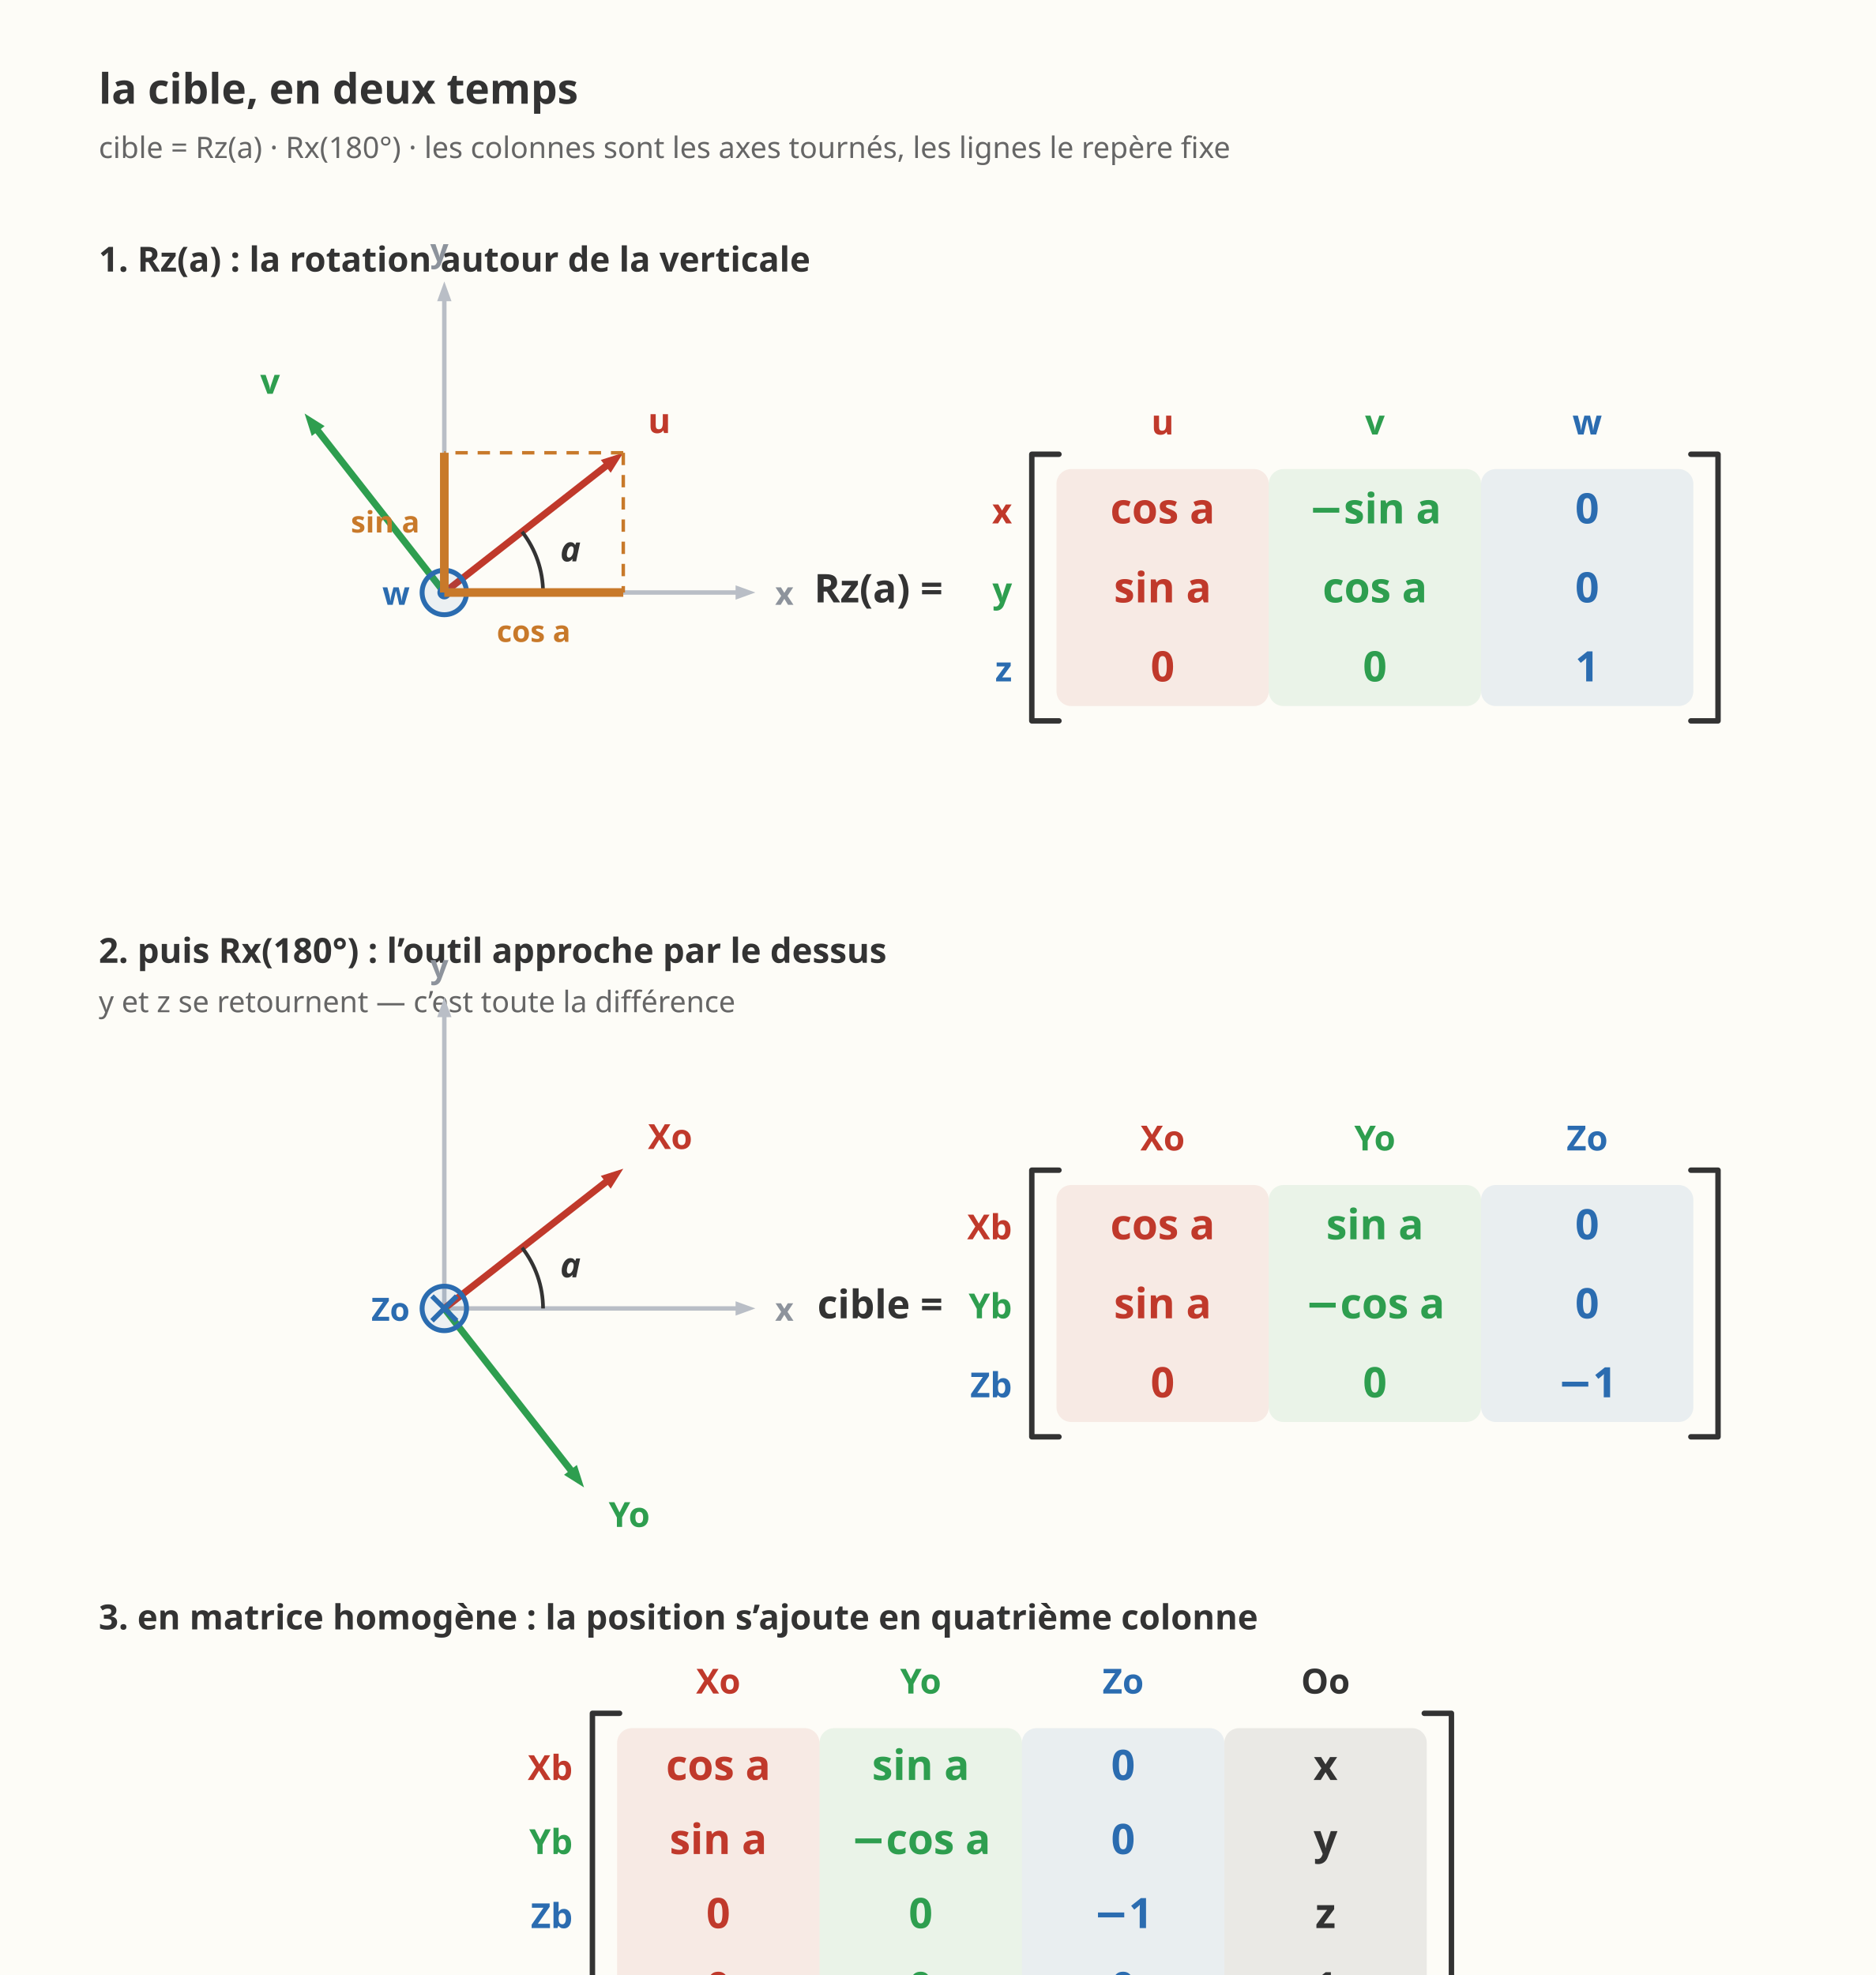
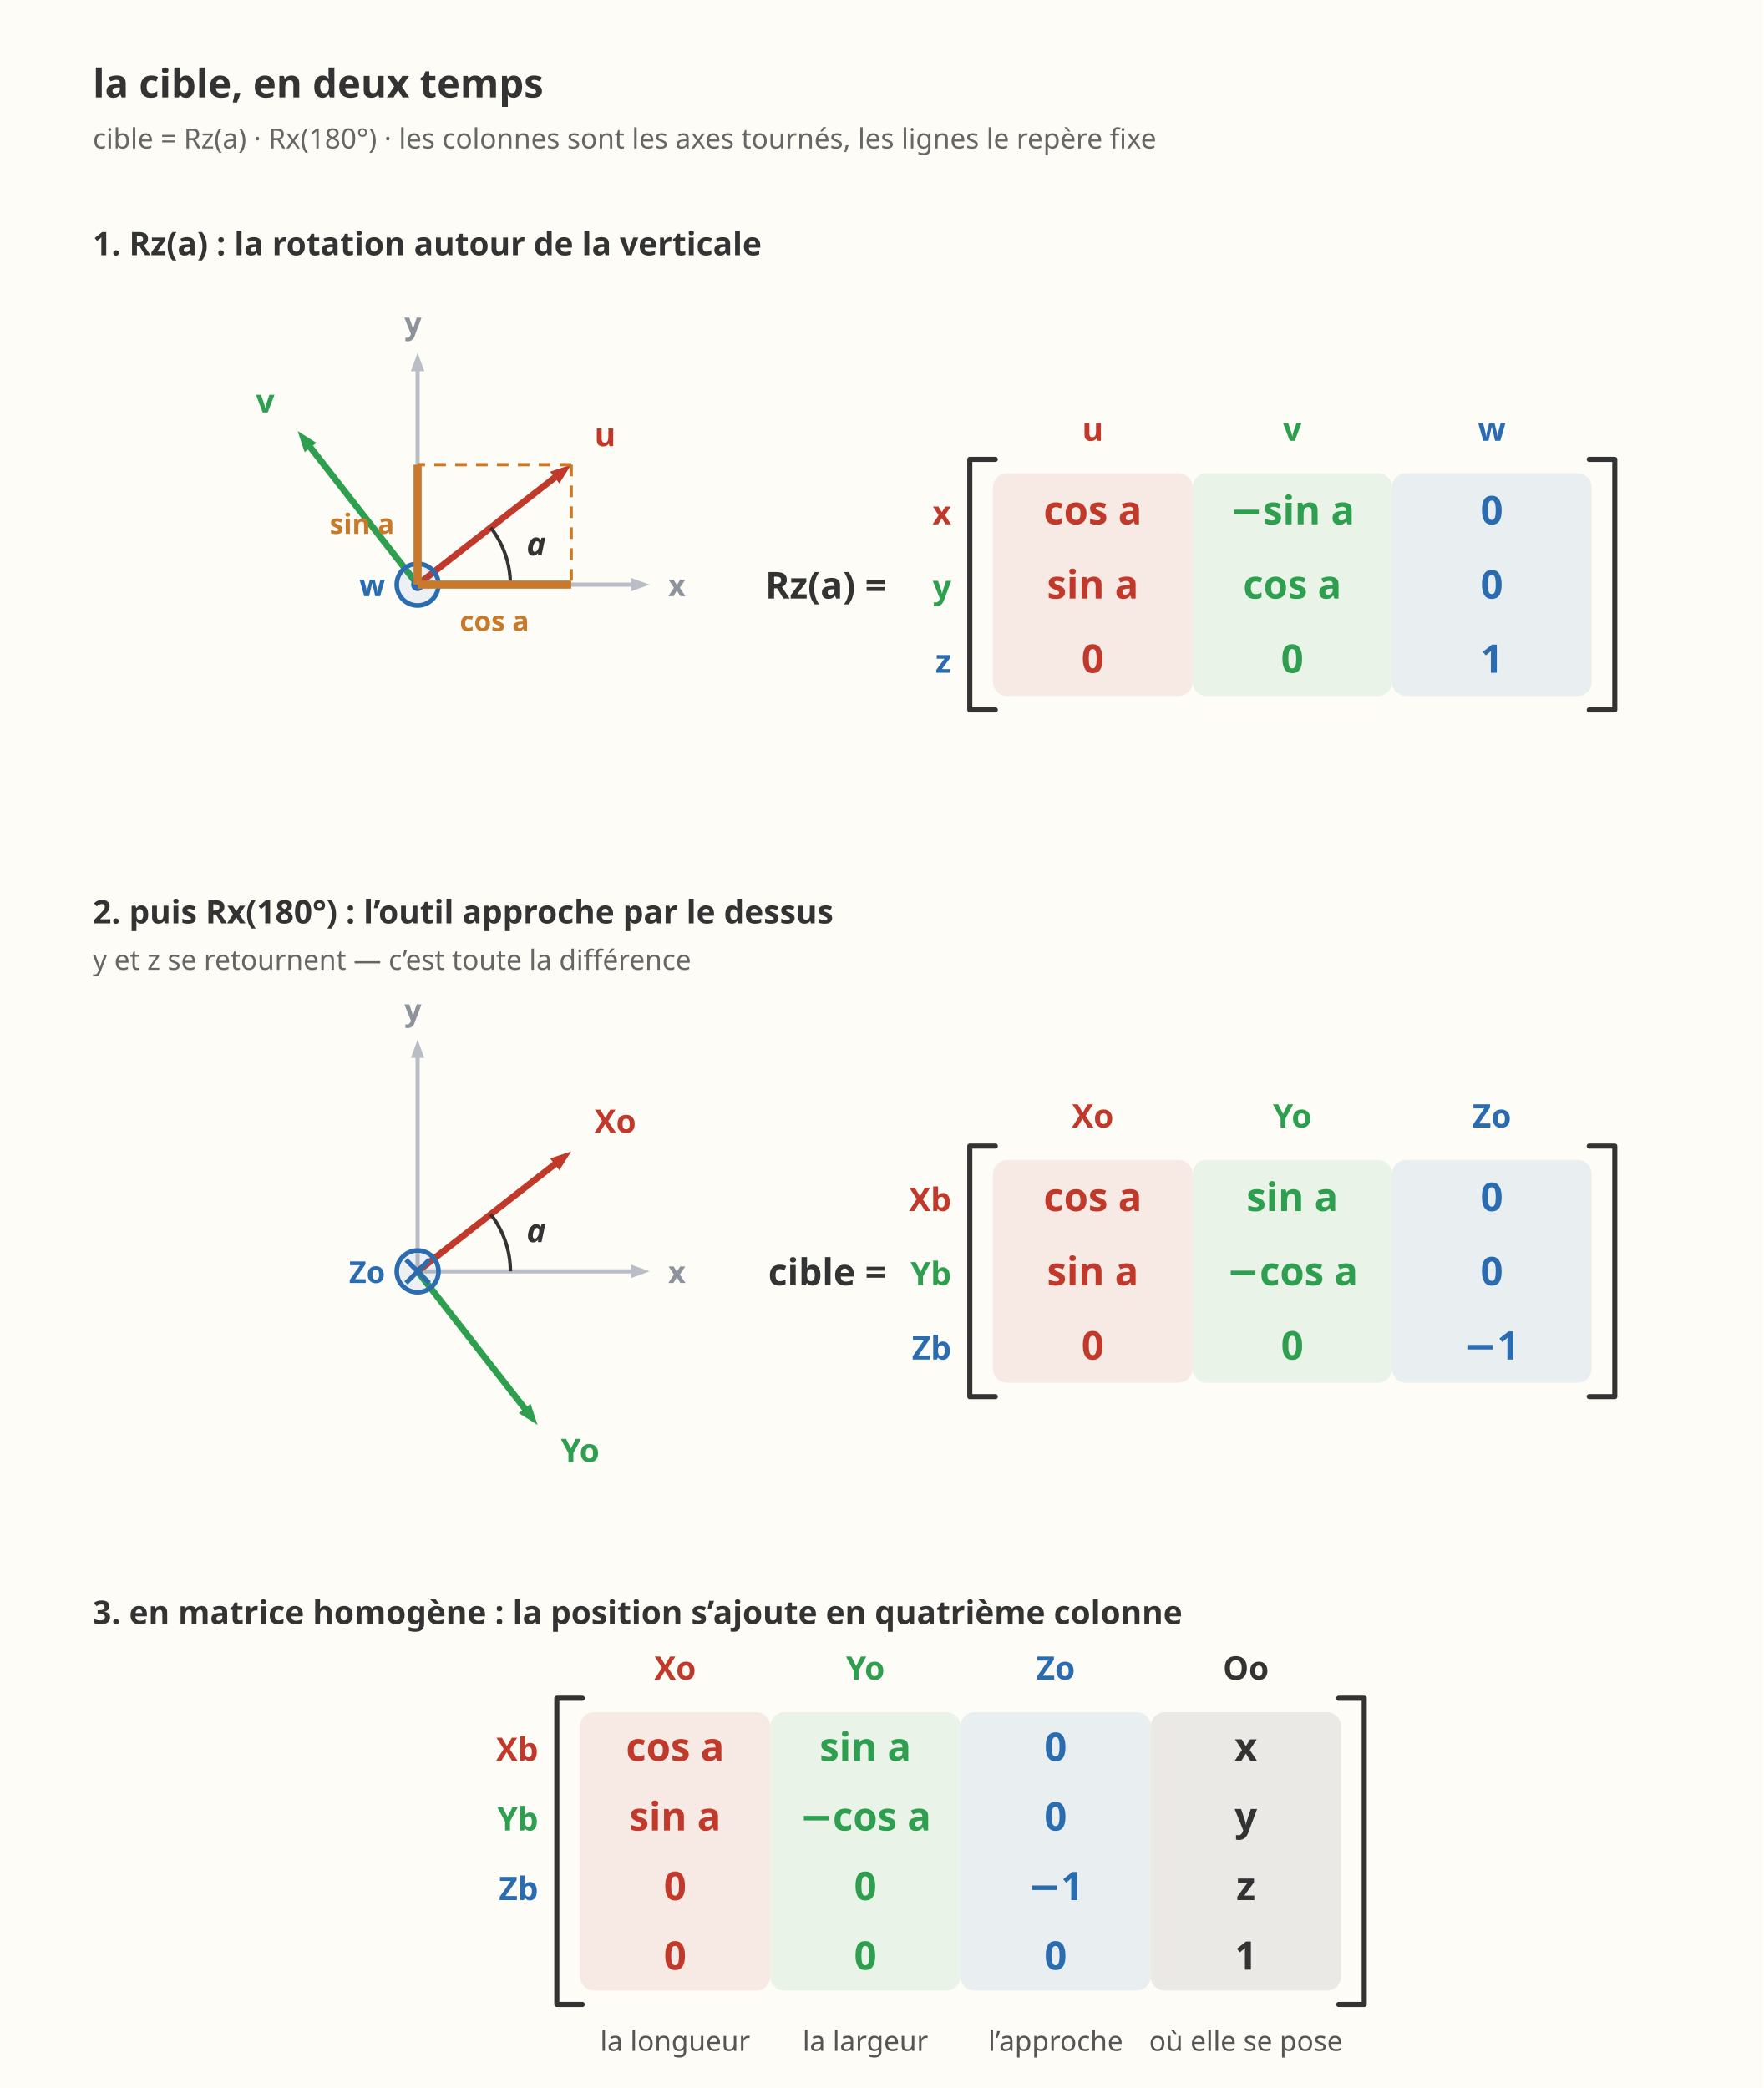
- <svg xmlns="http://www.w3.org/2000/svg" viewBox="0 0 760 800" width="760" height="800" role="img" aria-label="La matrice d une cible orientee, en deux temps">
-   <rect width="760" height="800" fill="#fdfcf7" />
+ <svg xmlns="http://www.w3.org/2000/svg" viewBox="0 0 760 900" width="760" height="900" role="img" aria-label="La matrice d une cible orientee, en deux temps">
+   <rect width="760" height="900" fill="#fdfcf7" />
  <text x="40.0" y="42.0" font-family="IBM Plex Sans, Segoe UI, sans-serif" font-size="17" font-weight="600" fill="#333" text-anchor="start">la cible, en deux temps</text>
  <text x="40.0" y="64.0" font-family="IBM Plex Sans, Segoe UI, sans-serif" font-size="12" font-weight="400" fill="#666" text-anchor="start">cible = Rz(a) · Rx(180°) · les colonnes sont les axes tournés, les lignes le repère fixe</text>
  <text x="40.0" y="110.0" font-family="IBM Plex Sans, Segoe UI, sans-serif" font-size="14" font-weight="700" fill="#333" text-anchor="start">1. Rz(a) : la rotation autour de la verticale</text>
-   <line x1="180.0" y1="240.0" x2="300.4" y2="240.0" stroke="#b9bec6" stroke-width="1.8" stroke-linecap="round" />
-   <polygon points="306.0,240.0 298.0,242.9 298.0,237.1" fill="#b9bec6" />
-   <line x1="180.0" y1="240.0" x2="180.0" y2="119.6" stroke="#b9bec6" stroke-width="1.8" stroke-linecap="round" />
-   <polygon points="180.0,114.0 182.9,122.0 177.1,122.0" fill="#b9bec6" />
-   <text x="314.0" y="245.0" font-family="IBM Plex Sans, Segoe UI, sans-serif" font-size="13" font-weight="700" fill="#8d939c" text-anchor="start">x</text>
-   <text x="178.0" y="106.0" font-family="IBM Plex Sans, Segoe UI, sans-serif" font-size="13" font-weight="700" fill="#8d939c" text-anchor="middle">y</text>
-   <line x1="180.0" y1="240.0" x2="247.5" y2="187.2" stroke="#c0392b" stroke-width="2.8" stroke-linecap="round" />
-   <polygon points="252.5,183.4 247.4,191.5 243.4,186.3" fill="#c0392b" />
-   <text x="262.5" y="175.4" font-family="IBM Plex Sans, Segoe UI, sans-serif" font-size="14" font-weight="700" fill="#c0392b" text-anchor="start">u</text>
-   <line x1="180.0" y1="240.0" x2="127.2" y2="172.5" stroke="#2e9e4f" stroke-width="2.8" stroke-linecap="round" />
-   <polygon points="123.4,167.5 131.5,172.6 126.3,176.6" fill="#2e9e4f" />
-   <text x="113.4" y="159.5" font-family="IBM Plex Sans, Segoe UI, sans-serif" font-size="14" font-weight="700" fill="#2e9e4f" text-anchor="end">v</text>
-   <circle cx="180.0" cy="240.0" r="9" fill="#2b6cb0" fill-opacity="0.08" stroke="#2b6cb0" stroke-width="2" />
-   <circle cx="180.0" cy="240.0" r="2.8" fill="#2b6cb0" />
-   <text x="166.0" y="245.0" font-family="IBM Plex Sans, Segoe UI, sans-serif" font-size="13" font-weight="700" fill="#2b6cb0" text-anchor="end">w</text>
-   <path d="M 220.0 240.0 A 40.0 40.0 0 0 0 211.5 215.4" fill="none" stroke="#333" stroke-width="1.5" />
-   <text x="231.1" y="227.4" font-family="IBM Plex Sans, Segoe UI, sans-serif" font-size="14" font-weight="700" fill="#333" text-anchor="middle" font-style="italic">a</text>
-   <line x1="252.5" y1="183.4" x2="252.5" y2="240.0" stroke="#c8792a" stroke-width="1.4" stroke-dasharray="5 4" />
-   <line x1="252.5" y1="183.4" x2="180.0" y2="183.4" stroke="#c8792a" stroke-width="1.4" stroke-dasharray="5 4" />
-   <line x1="180.0" y1="240.0" x2="252.5" y2="240.0" stroke="#c8792a" stroke-width="3.5" />
-   <line x1="180.0" y1="240.0" x2="180.0" y2="183.4" stroke="#c8792a" stroke-width="3.5" />
-   <text x="216.2" y="260.0" font-family="IBM Plex Sans, Segoe UI, sans-serif" font-size="12" font-weight="700" fill="#c8792a" text-anchor="middle">cos a</text>
-   <text x="170.0" y="215.7" font-family="IBM Plex Sans, Segoe UI, sans-serif" font-size="12" font-weight="700" fill="#c8792a" text-anchor="end">sin a</text>
-   <text x="471.0" y="176.0" font-family="IBM Plex Sans, Segoe UI, sans-serif" font-size="14" font-weight="700" fill="#c0392b" text-anchor="middle">u</text>
-   <text x="557.0" y="176.0" font-family="IBM Plex Sans, Segoe UI, sans-serif" font-size="14" font-weight="700" fill="#2e9e4f" text-anchor="middle">v</text>
-   <text x="643.0" y="176.0" font-family="IBM Plex Sans, Segoe UI, sans-serif" font-size="14" font-weight="700" fill="#2b6cb0" text-anchor="middle">w</text>
-   <text x="410.0" y="212.0" font-family="IBM Plex Sans, Segoe UI, sans-serif" font-size="14" font-weight="700" fill="#c0392b" text-anchor="end">x</text>
-   <text x="410.0" y="244.0" font-family="IBM Plex Sans, Segoe UI, sans-serif" font-size="14" font-weight="700" fill="#2e9e4f" text-anchor="end">y</text>
-   <text x="410.0" y="276.0" font-family="IBM Plex Sans, Segoe UI, sans-serif" font-size="14" font-weight="700" fill="#2b6cb0" text-anchor="end">z</text>
-   <rect x="428.0" y="190.0" width="86.0" height="96.0" rx="6" fill="#c0392b" fill-opacity="0.09" />
-   <rect x="514.0" y="190.0" width="86.0" height="96.0" rx="6" fill="#2e9e4f" fill-opacity="0.09" />
-   <rect x="600.0" y="190.0" width="86.0" height="96.0" rx="6" fill="#2b6cb0" fill-opacity="0.09" />
-   <path d="M 429.0 184.0 h -11.0 v 108.0 h 11.0" fill="none" stroke="#333" stroke-width="2.2" stroke-linecap="round" stroke-linejoin="round" />
-   <path d="M 685.0 184.0 h 11.0 v 108.0 h -11.0" fill="none" stroke="#333" stroke-width="2.2" stroke-linecap="round" stroke-linejoin="round" />
-   <text x="471.0" y="212.0" font-family="IBM Plex Sans, Segoe UI, sans-serif" font-size="17" font-weight="700" fill="#c0392b" text-anchor="middle">cos a</text>
-   <text x="557.0" y="212.0" font-family="IBM Plex Sans, Segoe UI, sans-serif" font-size="17" font-weight="700" fill="#2e9e4f" text-anchor="middle">−sin a</text>
-   <text x="643.0" y="212.0" font-family="IBM Plex Sans, Segoe UI, sans-serif" font-size="17" font-weight="700" fill="#2b6cb0" text-anchor="middle">0</text>
-   <text x="471.0" y="244.0" font-family="IBM Plex Sans, Segoe UI, sans-serif" font-size="17" font-weight="700" fill="#c0392b" text-anchor="middle">sin a</text>
-   <text x="557.0" y="244.0" font-family="IBM Plex Sans, Segoe UI, sans-serif" font-size="17" font-weight="700" fill="#2e9e4f" text-anchor="middle">cos a</text>
-   <text x="643.0" y="244.0" font-family="IBM Plex Sans, Segoe UI, sans-serif" font-size="17" font-weight="700" fill="#2b6cb0" text-anchor="middle">0</text>
-   <text x="471.0" y="276.0" font-family="IBM Plex Sans, Segoe UI, sans-serif" font-size="17" font-weight="700" fill="#c0392b" text-anchor="middle">0</text>
-   <text x="557.0" y="276.0" font-family="IBM Plex Sans, Segoe UI, sans-serif" font-size="17" font-weight="700" fill="#2e9e4f" text-anchor="middle">0</text>
-   <text x="643.0" y="276.0" font-family="IBM Plex Sans, Segoe UI, sans-serif" font-size="17" font-weight="700" fill="#2b6cb0" text-anchor="middle">1</text>
-   <text x="382.0" y="244.0" font-family="IBM Plex Sans, Segoe UI, sans-serif" font-size="16" font-weight="700" fill="#333" text-anchor="end">Rz(a) =</text>
-   <text x="40.0" y="390.0" font-family="IBM Plex Sans, Segoe UI, sans-serif" font-size="14" font-weight="700" fill="#333" text-anchor="start">2. puis Rx(180°) : l’outil approche par le dessus</text>
-   <text x="40.0" y="410.0" font-family="IBM Plex Sans, Segoe UI, sans-serif" font-size="12" font-weight="400" fill="#666" text-anchor="start">y et z se retournent — c’est toute la différence</text>
-   <line x1="180.0" y1="530.0" x2="300.4" y2="530.0" stroke="#b9bec6" stroke-width="1.8" stroke-linecap="round" />
-   <polygon points="306.0,530.0 298.0,532.9 298.0,527.1" fill="#b9bec6" />
-   <line x1="180.0" y1="530.0" x2="180.0" y2="409.6" stroke="#b9bec6" stroke-width="1.8" stroke-linecap="round" />
-   <polygon points="180.0,404.0 182.9,412.0 177.1,412.0" fill="#b9bec6" />
-   <text x="314.0" y="535.0" font-family="IBM Plex Sans, Segoe UI, sans-serif" font-size="13" font-weight="700" fill="#8d939c" text-anchor="start">x</text>
-   <text x="178.0" y="396.0" font-family="IBM Plex Sans, Segoe UI, sans-serif" font-size="13" font-weight="700" fill="#8d939c" text-anchor="middle">y</text>
-   <line x1="180.0" y1="530.0" x2="247.5" y2="477.2" stroke="#c0392b" stroke-width="2.8" stroke-linecap="round" />
-   <polygon points="252.5,473.4 247.4,481.5 243.4,476.3" fill="#c0392b" />
-   <text x="262.5" y="465.4" font-family="IBM Plex Sans, Segoe UI, sans-serif" font-size="14" font-weight="700" fill="#c0392b" text-anchor="start">Xo</text>
-   <line x1="180.0" y1="530.0" x2="232.8" y2="597.5" stroke="#2e9e4f" stroke-width="2.8" stroke-linecap="round" />
-   <polygon points="236.6,602.5 228.5,597.4 233.7,593.4" fill="#2e9e4f" />
-   <text x="246.6" y="618.5" font-family="IBM Plex Sans, Segoe UI, sans-serif" font-size="14" font-weight="700" fill="#2e9e4f" text-anchor="start">Yo</text>
-   <circle cx="180.0" cy="530.0" r="9" fill="#2b6cb0" fill-opacity="0.08" stroke="#2b6cb0" stroke-width="2" />
-   <line x1="175.0" y1="525.0" x2="185.0" y2="535.0" stroke="#2b6cb0" stroke-width="2" />
-   <line x1="175.0" y1="535.0" x2="185.0" y2="525.0" stroke="#2b6cb0" stroke-width="2" />
-   <text x="166.0" y="535.0" font-family="IBM Plex Sans, Segoe UI, sans-serif" font-size="13" font-weight="700" fill="#2b6cb0" text-anchor="end">Zo</text>
-   <path d="M 220.0 530.0 A 40.0 40.0 0 0 0 211.5 505.4" fill="none" stroke="#333" stroke-width="1.5" />
-   <text x="231.1" y="517.4" font-family="IBM Plex Sans, Segoe UI, sans-serif" font-size="14" font-weight="700" fill="#333" text-anchor="middle" font-style="italic">a</text>
-   <text x="471.0" y="466.0" font-family="IBM Plex Sans, Segoe UI, sans-serif" font-size="14" font-weight="700" fill="#c0392b" text-anchor="middle">Xo</text>
-   <text x="557.0" y="466.0" font-family="IBM Plex Sans, Segoe UI, sans-serif" font-size="14" font-weight="700" fill="#2e9e4f" text-anchor="middle">Yo</text>
-   <text x="643.0" y="466.0" font-family="IBM Plex Sans, Segoe UI, sans-serif" font-size="14" font-weight="700" fill="#2b6cb0" text-anchor="middle">Zo</text>
-   <text x="410.0" y="502.0" font-family="IBM Plex Sans, Segoe UI, sans-serif" font-size="14" font-weight="700" fill="#c0392b" text-anchor="end">Xb</text>
-   <text x="410.0" y="534.0" font-family="IBM Plex Sans, Segoe UI, sans-serif" font-size="14" font-weight="700" fill="#2e9e4f" text-anchor="end">Yb</text>
-   <text x="410.0" y="566.0" font-family="IBM Plex Sans, Segoe UI, sans-serif" font-size="14" font-weight="700" fill="#2b6cb0" text-anchor="end">Zb</text>
-   <rect x="428.0" y="480.0" width="86.0" height="96.0" rx="6" fill="#c0392b" fill-opacity="0.09" />
-   <rect x="514.0" y="480.0" width="86.0" height="96.0" rx="6" fill="#2e9e4f" fill-opacity="0.09" />
-   <rect x="600.0" y="480.0" width="86.0" height="96.0" rx="6" fill="#2b6cb0" fill-opacity="0.09" />
-   <path d="M 429.0 474.0 h -11.0 v 108.0 h 11.0" fill="none" stroke="#333" stroke-width="2.2" stroke-linecap="round" stroke-linejoin="round" />
-   <path d="M 685.0 474.0 h 11.0 v 108.0 h -11.0" fill="none" stroke="#333" stroke-width="2.2" stroke-linecap="round" stroke-linejoin="round" />
-   <text x="471.0" y="502.0" font-family="IBM Plex Sans, Segoe UI, sans-serif" font-size="17" font-weight="700" fill="#c0392b" text-anchor="middle">cos a</text>
-   <text x="557.0" y="502.0" font-family="IBM Plex Sans, Segoe UI, sans-serif" font-size="17" font-weight="700" fill="#2e9e4f" text-anchor="middle">sin a</text>
-   <text x="643.0" y="502.0" font-family="IBM Plex Sans, Segoe UI, sans-serif" font-size="17" font-weight="700" fill="#2b6cb0" text-anchor="middle">0</text>
-   <text x="471.0" y="534.0" font-family="IBM Plex Sans, Segoe UI, sans-serif" font-size="17" font-weight="700" fill="#c0392b" text-anchor="middle">sin a</text>
-   <text x="557.0" y="534.0" font-family="IBM Plex Sans, Segoe UI, sans-serif" font-size="17" font-weight="700" fill="#2e9e4f" text-anchor="middle">−cos a</text>
-   <text x="643.0" y="534.0" font-family="IBM Plex Sans, Segoe UI, sans-serif" font-size="17" font-weight="700" fill="#2b6cb0" text-anchor="middle">0</text>
-   <text x="471.0" y="566.0" font-family="IBM Plex Sans, Segoe UI, sans-serif" font-size="17" font-weight="700" fill="#c0392b" text-anchor="middle">0</text>
-   <text x="557.0" y="566.0" font-family="IBM Plex Sans, Segoe UI, sans-serif" font-size="17" font-weight="700" fill="#2e9e4f" text-anchor="middle">0</text>
-   <text x="643.0" y="566.0" font-family="IBM Plex Sans, Segoe UI, sans-serif" font-size="17" font-weight="700" fill="#2b6cb0" text-anchor="middle">−1</text>
-   <text x="382.0" y="534.0" font-family="IBM Plex Sans, Segoe UI, sans-serif" font-size="16" font-weight="700" fill="#333" text-anchor="end">cible =</text>
-   <text x="40.0" y="660.0" font-family="IBM Plex Sans, Segoe UI, sans-serif" font-size="14" font-weight="700" fill="#333" text-anchor="start">3. en matrice homogène : la position s’ajoute en quatrième colonne</text>
-   <text x="291.0" y="686.0" font-family="IBM Plex Sans, Segoe UI, sans-serif" font-size="14" font-weight="700" fill="#c0392b" text-anchor="middle">Xo</text>
-   <text x="373.0" y="686.0" font-family="IBM Plex Sans, Segoe UI, sans-serif" font-size="14" font-weight="700" fill="#2e9e4f" text-anchor="middle">Yo</text>
-   <text x="455.0" y="686.0" font-family="IBM Plex Sans, Segoe UI, sans-serif" font-size="14" font-weight="700" fill="#2b6cb0" text-anchor="middle">Zo</text>
-   <text x="537.0" y="686.0" font-family="IBM Plex Sans, Segoe UI, sans-serif" font-size="14" font-weight="700" fill="#333" text-anchor="middle">Oo</text>
-   <text x="232.0" y="721.0" font-family="IBM Plex Sans, Segoe UI, sans-serif" font-size="14" font-weight="700" fill="#c0392b" text-anchor="end">Xb</text>
-   <text x="232.0" y="751.0" font-family="IBM Plex Sans, Segoe UI, sans-serif" font-size="14" font-weight="700" fill="#2e9e4f" text-anchor="end">Yb</text>
-   <text x="232.0" y="781.0" font-family="IBM Plex Sans, Segoe UI, sans-serif" font-size="14" font-weight="700" fill="#2b6cb0" text-anchor="end">Zb</text>
-   <rect x="250.0" y="700.0" width="82.0" height="120.0" rx="6" fill="#c0392b" fill-opacity="0.09" />
-   <rect x="332.0" y="700.0" width="82.0" height="120.0" rx="6" fill="#2e9e4f" fill-opacity="0.09" />
-   <rect x="414.0" y="700.0" width="82.0" height="120.0" rx="6" fill="#2b6cb0" fill-opacity="0.09" />
-   <rect x="496.0" y="700.0" width="82.0" height="120.0" rx="6" fill="#333" fill-opacity="0.09" />
-   <path d="M 251.0 694.0 h -11.0 v 132.0 h 11.0" fill="none" stroke="#333" stroke-width="2.2" stroke-linecap="round" stroke-linejoin="round" />
-   <path d="M 577.0 694.0 h 11.0 v 132.0 h -11.0" fill="none" stroke="#333" stroke-width="2.2" stroke-linecap="round" stroke-linejoin="round" />
-   <text x="291.0" y="721.0" font-family="IBM Plex Sans, Segoe UI, sans-serif" font-size="17" font-weight="700" fill="#c0392b" text-anchor="middle">cos a</text>
-   <text x="373.0" y="721.0" font-family="IBM Plex Sans, Segoe UI, sans-serif" font-size="17" font-weight="700" fill="#2e9e4f" text-anchor="middle">sin a</text>
-   <text x="455.0" y="721.0" font-family="IBM Plex Sans, Segoe UI, sans-serif" font-size="17" font-weight="700" fill="#2b6cb0" text-anchor="middle">0</text>
-   <text x="537.0" y="721.0" font-family="IBM Plex Sans, Segoe UI, sans-serif" font-size="17" font-weight="700" fill="#333" text-anchor="middle">x</text>
-   <text x="291.0" y="751.0" font-family="IBM Plex Sans, Segoe UI, sans-serif" font-size="17" font-weight="700" fill="#c0392b" text-anchor="middle">sin a</text>
-   <text x="373.0" y="751.0" font-family="IBM Plex Sans, Segoe UI, sans-serif" font-size="17" font-weight="700" fill="#2e9e4f" text-anchor="middle">−cos a</text>
-   <text x="455.0" y="751.0" font-family="IBM Plex Sans, Segoe UI, sans-serif" font-size="17" font-weight="700" fill="#2b6cb0" text-anchor="middle">0</text>
-   <text x="537.0" y="751.0" font-family="IBM Plex Sans, Segoe UI, sans-serif" font-size="17" font-weight="700" fill="#333" text-anchor="middle">y</text>
-   <text x="291.0" y="781.0" font-family="IBM Plex Sans, Segoe UI, sans-serif" font-size="17" font-weight="700" fill="#c0392b" text-anchor="middle">0</text>
-   <text x="373.0" y="781.0" font-family="IBM Plex Sans, Segoe UI, sans-serif" font-size="17" font-weight="700" fill="#2e9e4f" text-anchor="middle">0</text>
-   <text x="455.0" y="781.0" font-family="IBM Plex Sans, Segoe UI, sans-serif" font-size="17" font-weight="700" fill="#2b6cb0" text-anchor="middle">−1</text>
-   <text x="537.0" y="781.0" font-family="IBM Plex Sans, Segoe UI, sans-serif" font-size="17" font-weight="700" fill="#333" text-anchor="middle">z</text>
-   <text x="291.0" y="811.0" font-family="IBM Plex Sans, Segoe UI, sans-serif" font-size="17" font-weight="700" fill="#c0392b" text-anchor="middle">0</text>
-   <text x="373.0" y="811.0" font-family="IBM Plex Sans, Segoe UI, sans-serif" font-size="17" font-weight="700" fill="#2e9e4f" text-anchor="middle">0</text>
-   <text x="455.0" y="811.0" font-family="IBM Plex Sans, Segoe UI, sans-serif" font-size="17" font-weight="700" fill="#2b6cb0" text-anchor="middle">0</text>
-   <text x="537.0" y="811.0" font-family="IBM Plex Sans, Segoe UI, sans-serif" font-size="17" font-weight="700" fill="#333" text-anchor="middle">1</text>
-   <text x="291.0" y="846.0" font-family="IBM Plex Sans, Segoe UI, sans-serif" font-size="12" font-weight="400" fill="#555" text-anchor="middle">la longueur</text>
-   <text x="373.0" y="846.0" font-family="IBM Plex Sans, Segoe UI, sans-serif" font-size="12" font-weight="400" fill="#555" text-anchor="middle">la largeur</text>
-   <text x="455.0" y="846.0" font-family="IBM Plex Sans, Segoe UI, sans-serif" font-size="12" font-weight="400" fill="#555" text-anchor="middle">l’approche</text>
-   <text x="537.0" y="846.0" font-family="IBM Plex Sans, Segoe UI, sans-serif" font-size="12" font-weight="400" fill="#555" text-anchor="middle">où elle se pose</text>
+   <line x1="180.0" y1="252.0" x2="274.4" y2="252.0" stroke="#b9bec6" stroke-width="1.8" stroke-linecap="round" />
+   <polygon points="280.0,252.0 272.0,254.9 272.0,249.1" fill="#b9bec6" />
+   <line x1="180.0" y1="252.0" x2="180.0" y2="157.6" stroke="#b9bec6" stroke-width="1.8" stroke-linecap="round" />
+   <polygon points="180.0,152.0 182.9,160.0 177.1,160.0" fill="#b9bec6" />
+   <text x="288.0" y="257.0" font-family="IBM Plex Sans, Segoe UI, sans-serif" font-size="13" font-weight="700" fill="#8d939c" text-anchor="start">x</text>
+   <text x="178.0" y="144.0" font-family="IBM Plex Sans, Segoe UI, sans-serif" font-size="13" font-weight="700" fill="#8d939c" text-anchor="middle">y</text>
+   <line x1="180.0" y1="252.0" x2="241.2" y2="204.2" stroke="#c0392b" stroke-width="2.8" stroke-linecap="round" />
+   <polygon points="246.2,200.3 241.1,208.4 237.1,203.3" fill="#c0392b" />
+   <text x="256.2" y="192.3" font-family="IBM Plex Sans, Segoe UI, sans-serif" font-size="14" font-weight="700" fill="#c0392b" text-anchor="start">u</text>
+   <line x1="180.0" y1="252.0" x2="132.2" y2="190.8" stroke="#2e9e4f" stroke-width="2.8" stroke-linecap="round" />
+   <polygon points="128.3,185.8 136.4,190.9 131.3,194.9" fill="#2e9e4f" />
+   <text x="118.3" y="177.8" font-family="IBM Plex Sans, Segoe UI, sans-serif" font-size="14" font-weight="700" fill="#2e9e4f" text-anchor="end">v</text>
+   <circle cx="180.0" cy="252.0" r="9" fill="#2b6cb0" fill-opacity="0.08" stroke="#2b6cb0" stroke-width="2" />
+   <circle cx="180.0" cy="252.0" r="2.8" fill="#2b6cb0" />
+   <text x="166.0" y="257.0" font-family="IBM Plex Sans, Segoe UI, sans-serif" font-size="13" font-weight="700" fill="#2b6cb0" text-anchor="end">w</text>
+   <path d="M 220.0 252.0 A 40.0 40.0 0 0 0 211.5 227.4" fill="none" stroke="#333" stroke-width="1.5" />
+   <text x="231.1" y="239.4" font-family="IBM Plex Sans, Segoe UI, sans-serif" font-size="14" font-weight="700" fill="#333" text-anchor="middle" font-style="italic">a</text>
+   <line x1="246.2" y1="200.3" x2="246.2" y2="252.0" stroke="#c8792a" stroke-width="1.4" stroke-dasharray="5 4" />
+   <line x1="246.2" y1="200.3" x2="180.0" y2="200.3" stroke="#c8792a" stroke-width="1.4" stroke-dasharray="5 4" />
+   <line x1="180.0" y1="252.0" x2="246.2" y2="252.0" stroke="#c8792a" stroke-width="3.5" />
+   <line x1="180.0" y1="252.0" x2="180.0" y2="200.3" stroke="#c8792a" stroke-width="3.5" />
+   <text x="213.1" y="272.0" font-family="IBM Plex Sans, Segoe UI, sans-serif" font-size="12" font-weight="700" fill="#c8792a" text-anchor="middle">cos a</text>
+   <text x="170.0" y="230.1" font-family="IBM Plex Sans, Segoe UI, sans-serif" font-size="12" font-weight="700" fill="#c8792a" text-anchor="end">sin a</text>
+   <text x="471.0" y="190.0" font-family="IBM Plex Sans, Segoe UI, sans-serif" font-size="14" font-weight="700" fill="#c0392b" text-anchor="middle">u</text>
+   <text x="557.0" y="190.0" font-family="IBM Plex Sans, Segoe UI, sans-serif" font-size="14" font-weight="700" fill="#2e9e4f" text-anchor="middle">v</text>
+   <text x="643.0" y="190.0" font-family="IBM Plex Sans, Segoe UI, sans-serif" font-size="14" font-weight="700" fill="#2b6cb0" text-anchor="middle">w</text>
+   <text x="410.0" y="226.0" font-family="IBM Plex Sans, Segoe UI, sans-serif" font-size="14" font-weight="700" fill="#c0392b" text-anchor="end">x</text>
+   <text x="410.0" y="258.0" font-family="IBM Plex Sans, Segoe UI, sans-serif" font-size="14" font-weight="700" fill="#2e9e4f" text-anchor="end">y</text>
+   <text x="410.0" y="290.0" font-family="IBM Plex Sans, Segoe UI, sans-serif" font-size="14" font-weight="700" fill="#2b6cb0" text-anchor="end">z</text>
+   <rect x="428.0" y="204.0" width="86.0" height="96.0" rx="6" fill="#c0392b" fill-opacity="0.09" />
+   <rect x="514.0" y="204.0" width="86.0" height="96.0" rx="6" fill="#2e9e4f" fill-opacity="0.09" />
+   <rect x="600.0" y="204.0" width="86.0" height="96.0" rx="6" fill="#2b6cb0" fill-opacity="0.09" />
+   <path d="M 429.0 198.0 h -11.0 v 108.0 h 11.0" fill="none" stroke="#333" stroke-width="2.2" stroke-linecap="round" stroke-linejoin="round" />
+   <path d="M 685.0 198.0 h 11.0 v 108.0 h -11.0" fill="none" stroke="#333" stroke-width="2.2" stroke-linecap="round" stroke-linejoin="round" />
+   <text x="471.0" y="226.0" font-family="IBM Plex Sans, Segoe UI, sans-serif" font-size="17" font-weight="700" fill="#c0392b" text-anchor="middle">cos a</text>
+   <text x="557.0" y="226.0" font-family="IBM Plex Sans, Segoe UI, sans-serif" font-size="17" font-weight="700" fill="#2e9e4f" text-anchor="middle">−sin a</text>
+   <text x="643.0" y="226.0" font-family="IBM Plex Sans, Segoe UI, sans-serif" font-size="17" font-weight="700" fill="#2b6cb0" text-anchor="middle">0</text>
+   <text x="471.0" y="258.0" font-family="IBM Plex Sans, Segoe UI, sans-serif" font-size="17" font-weight="700" fill="#c0392b" text-anchor="middle">sin a</text>
+   <text x="557.0" y="258.0" font-family="IBM Plex Sans, Segoe UI, sans-serif" font-size="17" font-weight="700" fill="#2e9e4f" text-anchor="middle">cos a</text>
+   <text x="643.0" y="258.0" font-family="IBM Plex Sans, Segoe UI, sans-serif" font-size="17" font-weight="700" fill="#2b6cb0" text-anchor="middle">0</text>
+   <text x="471.0" y="290.0" font-family="IBM Plex Sans, Segoe UI, sans-serif" font-size="17" font-weight="700" fill="#c0392b" text-anchor="middle">0</text>
+   <text x="557.0" y="290.0" font-family="IBM Plex Sans, Segoe UI, sans-serif" font-size="17" font-weight="700" fill="#2e9e4f" text-anchor="middle">0</text>
+   <text x="643.0" y="290.0" font-family="IBM Plex Sans, Segoe UI, sans-serif" font-size="17" font-weight="700" fill="#2b6cb0" text-anchor="middle">1</text>
+   <text x="382.0" y="258.0" font-family="IBM Plex Sans, Segoe UI, sans-serif" font-size="16" font-weight="700" fill="#333" text-anchor="end">Rz(a) =</text>
+   <text x="40.0" y="398.0" font-family="IBM Plex Sans, Segoe UI, sans-serif" font-size="14" font-weight="700" fill="#333" text-anchor="start">2. puis Rx(180°) : l’outil approche par le dessus</text>
+   <text x="40.0" y="418.0" font-family="IBM Plex Sans, Segoe UI, sans-serif" font-size="12" font-weight="400" fill="#666" text-anchor="start">y et z se retournent — c’est toute la différence</text>
+   <line x1="180.0" y1="548.0" x2="274.4" y2="548.0" stroke="#b9bec6" stroke-width="1.8" stroke-linecap="round" />
+   <polygon points="280.0,548.0 272.0,550.9 272.0,545.1" fill="#b9bec6" />
+   <line x1="180.0" y1="548.0" x2="180.0" y2="453.6" stroke="#b9bec6" stroke-width="1.8" stroke-linecap="round" />
+   <polygon points="180.0,448.0 182.9,456.0 177.1,456.0" fill="#b9bec6" />
+   <text x="288.0" y="553.0" font-family="IBM Plex Sans, Segoe UI, sans-serif" font-size="13" font-weight="700" fill="#8d939c" text-anchor="start">x</text>
+   <text x="178.0" y="440.0" font-family="IBM Plex Sans, Segoe UI, sans-serif" font-size="13" font-weight="700" fill="#8d939c" text-anchor="middle">y</text>
+   <line x1="180.0" y1="548.0" x2="241.2" y2="500.2" stroke="#c0392b" stroke-width="2.8" stroke-linecap="round" />
+   <polygon points="246.2,496.3 241.1,504.4 237.1,499.3" fill="#c0392b" />
+   <text x="256.2" y="488.3" font-family="IBM Plex Sans, Segoe UI, sans-serif" font-size="14" font-weight="700" fill="#c0392b" text-anchor="start">Xo</text>
+   <line x1="180.0" y1="548.0" x2="227.8" y2="609.2" stroke="#2e9e4f" stroke-width="2.8" stroke-linecap="round" />
+   <polygon points="231.7,614.2 223.6,609.1 228.7,605.1" fill="#2e9e4f" />
+   <text x="241.7" y="630.2" font-family="IBM Plex Sans, Segoe UI, sans-serif" font-size="14" font-weight="700" fill="#2e9e4f" text-anchor="start">Yo</text>
+   <circle cx="180.0" cy="548.0" r="9" fill="#2b6cb0" fill-opacity="0.08" stroke="#2b6cb0" stroke-width="2" />
+   <line x1="175.0" y1="543.0" x2="185.0" y2="553.0" stroke="#2b6cb0" stroke-width="2" />
+   <line x1="175.0" y1="553.0" x2="185.0" y2="543.0" stroke="#2b6cb0" stroke-width="2" />
+   <text x="166.0" y="553.0" font-family="IBM Plex Sans, Segoe UI, sans-serif" font-size="13" font-weight="700" fill="#2b6cb0" text-anchor="end">Zo</text>
+   <path d="M 220.0 548.0 A 40.0 40.0 0 0 0 211.5 523.4" fill="none" stroke="#333" stroke-width="1.5" />
+   <text x="231.1" y="535.4" font-family="IBM Plex Sans, Segoe UI, sans-serif" font-size="14" font-weight="700" fill="#333" text-anchor="middle" font-style="italic">a</text>
+   <text x="471.0" y="486.0" font-family="IBM Plex Sans, Segoe UI, sans-serif" font-size="14" font-weight="700" fill="#c0392b" text-anchor="middle">Xo</text>
+   <text x="557.0" y="486.0" font-family="IBM Plex Sans, Segoe UI, sans-serif" font-size="14" font-weight="700" fill="#2e9e4f" text-anchor="middle">Yo</text>
+   <text x="643.0" y="486.0" font-family="IBM Plex Sans, Segoe UI, sans-serif" font-size="14" font-weight="700" fill="#2b6cb0" text-anchor="middle">Zo</text>
+   <text x="410.0" y="522.0" font-family="IBM Plex Sans, Segoe UI, sans-serif" font-size="14" font-weight="700" fill="#c0392b" text-anchor="end">Xb</text>
+   <text x="410.0" y="554.0" font-family="IBM Plex Sans, Segoe UI, sans-serif" font-size="14" font-weight="700" fill="#2e9e4f" text-anchor="end">Yb</text>
+   <text x="410.0" y="586.0" font-family="IBM Plex Sans, Segoe UI, sans-serif" font-size="14" font-weight="700" fill="#2b6cb0" text-anchor="end">Zb</text>
+   <rect x="428.0" y="500.0" width="86.0" height="96.0" rx="6" fill="#c0392b" fill-opacity="0.09" />
+   <rect x="514.0" y="500.0" width="86.0" height="96.0" rx="6" fill="#2e9e4f" fill-opacity="0.09" />
+   <rect x="600.0" y="500.0" width="86.0" height="96.0" rx="6" fill="#2b6cb0" fill-opacity="0.09" />
+   <path d="M 429.0 494.0 h -11.0 v 108.0 h 11.0" fill="none" stroke="#333" stroke-width="2.2" stroke-linecap="round" stroke-linejoin="round" />
+   <path d="M 685.0 494.0 h 11.0 v 108.0 h -11.0" fill="none" stroke="#333" stroke-width="2.2" stroke-linecap="round" stroke-linejoin="round" />
+   <text x="471.0" y="522.0" font-family="IBM Plex Sans, Segoe UI, sans-serif" font-size="17" font-weight="700" fill="#c0392b" text-anchor="middle">cos a</text>
+   <text x="557.0" y="522.0" font-family="IBM Plex Sans, Segoe UI, sans-serif" font-size="17" font-weight="700" fill="#2e9e4f" text-anchor="middle">sin a</text>
+   <text x="643.0" y="522.0" font-family="IBM Plex Sans, Segoe UI, sans-serif" font-size="17" font-weight="700" fill="#2b6cb0" text-anchor="middle">0</text>
+   <text x="471.0" y="554.0" font-family="IBM Plex Sans, Segoe UI, sans-serif" font-size="17" font-weight="700" fill="#c0392b" text-anchor="middle">sin a</text>
+   <text x="557.0" y="554.0" font-family="IBM Plex Sans, Segoe UI, sans-serif" font-size="17" font-weight="700" fill="#2e9e4f" text-anchor="middle">−cos a</text>
+   <text x="643.0" y="554.0" font-family="IBM Plex Sans, Segoe UI, sans-serif" font-size="17" font-weight="700" fill="#2b6cb0" text-anchor="middle">0</text>
+   <text x="471.0" y="586.0" font-family="IBM Plex Sans, Segoe UI, sans-serif" font-size="17" font-weight="700" fill="#c0392b" text-anchor="middle">0</text>
+   <text x="557.0" y="586.0" font-family="IBM Plex Sans, Segoe UI, sans-serif" font-size="17" font-weight="700" fill="#2e9e4f" text-anchor="middle">0</text>
+   <text x="643.0" y="586.0" font-family="IBM Plex Sans, Segoe UI, sans-serif" font-size="17" font-weight="700" fill="#2b6cb0" text-anchor="middle">−1</text>
+   <text x="382.0" y="554.0" font-family="IBM Plex Sans, Segoe UI, sans-serif" font-size="16" font-weight="700" fill="#333" text-anchor="end">cible =</text>
+   <text x="40.0" y="700.0" font-family="IBM Plex Sans, Segoe UI, sans-serif" font-size="14" font-weight="700" fill="#333" text-anchor="start">3. en matrice homogène : la position s’ajoute en quatrième colonne</text>
+   <text x="291.0" y="724.0" font-family="IBM Plex Sans, Segoe UI, sans-serif" font-size="14" font-weight="700" fill="#c0392b" text-anchor="middle">Xo</text>
+   <text x="373.0" y="724.0" font-family="IBM Plex Sans, Segoe UI, sans-serif" font-size="14" font-weight="700" fill="#2e9e4f" text-anchor="middle">Yo</text>
+   <text x="455.0" y="724.0" font-family="IBM Plex Sans, Segoe UI, sans-serif" font-size="14" font-weight="700" fill="#2b6cb0" text-anchor="middle">Zo</text>
+   <text x="537.0" y="724.0" font-family="IBM Plex Sans, Segoe UI, sans-serif" font-size="14" font-weight="700" fill="#333" text-anchor="middle">Oo</text>
+   <text x="232.0" y="759.0" font-family="IBM Plex Sans, Segoe UI, sans-serif" font-size="14" font-weight="700" fill="#c0392b" text-anchor="end">Xb</text>
+   <text x="232.0" y="789.0" font-family="IBM Plex Sans, Segoe UI, sans-serif" font-size="14" font-weight="700" fill="#2e9e4f" text-anchor="end">Yb</text>
+   <text x="232.0" y="819.0" font-family="IBM Plex Sans, Segoe UI, sans-serif" font-size="14" font-weight="700" fill="#2b6cb0" text-anchor="end">Zb</text>
+   <rect x="250.0" y="738.0" width="82.0" height="120.0" rx="6" fill="#c0392b" fill-opacity="0.09" />
+   <rect x="332.0" y="738.0" width="82.0" height="120.0" rx="6" fill="#2e9e4f" fill-opacity="0.09" />
+   <rect x="414.0" y="738.0" width="82.0" height="120.0" rx="6" fill="#2b6cb0" fill-opacity="0.09" />
+   <rect x="496.0" y="738.0" width="82.0" height="120.0" rx="6" fill="#333" fill-opacity="0.09" />
+   <path d="M 251.0 732.0 h -11.0 v 132.0 h 11.0" fill="none" stroke="#333" stroke-width="2.2" stroke-linecap="round" stroke-linejoin="round" />
+   <path d="M 577.0 732.0 h 11.0 v 132.0 h -11.0" fill="none" stroke="#333" stroke-width="2.2" stroke-linecap="round" stroke-linejoin="round" />
+   <text x="291.0" y="759.0" font-family="IBM Plex Sans, Segoe UI, sans-serif" font-size="17" font-weight="700" fill="#c0392b" text-anchor="middle">cos a</text>
+   <text x="373.0" y="759.0" font-family="IBM Plex Sans, Segoe UI, sans-serif" font-size="17" font-weight="700" fill="#2e9e4f" text-anchor="middle">sin a</text>
+   <text x="455.0" y="759.0" font-family="IBM Plex Sans, Segoe UI, sans-serif" font-size="17" font-weight="700" fill="#2b6cb0" text-anchor="middle">0</text>
+   <text x="537.0" y="759.0" font-family="IBM Plex Sans, Segoe UI, sans-serif" font-size="17" font-weight="700" fill="#333" text-anchor="middle">x</text>
+   <text x="291.0" y="789.0" font-family="IBM Plex Sans, Segoe UI, sans-serif" font-size="17" font-weight="700" fill="#c0392b" text-anchor="middle">sin a</text>
+   <text x="373.0" y="789.0" font-family="IBM Plex Sans, Segoe UI, sans-serif" font-size="17" font-weight="700" fill="#2e9e4f" text-anchor="middle">−cos a</text>
+   <text x="455.0" y="789.0" font-family="IBM Plex Sans, Segoe UI, sans-serif" font-size="17" font-weight="700" fill="#2b6cb0" text-anchor="middle">0</text>
+   <text x="537.0" y="789.0" font-family="IBM Plex Sans, Segoe UI, sans-serif" font-size="17" font-weight="700" fill="#333" text-anchor="middle">y</text>
+   <text x="291.0" y="819.0" font-family="IBM Plex Sans, Segoe UI, sans-serif" font-size="17" font-weight="700" fill="#c0392b" text-anchor="middle">0</text>
+   <text x="373.0" y="819.0" font-family="IBM Plex Sans, Segoe UI, sans-serif" font-size="17" font-weight="700" fill="#2e9e4f" text-anchor="middle">0</text>
+   <text x="455.0" y="819.0" font-family="IBM Plex Sans, Segoe UI, sans-serif" font-size="17" font-weight="700" fill="#2b6cb0" text-anchor="middle">−1</text>
+   <text x="537.0" y="819.0" font-family="IBM Plex Sans, Segoe UI, sans-serif" font-size="17" font-weight="700" fill="#333" text-anchor="middle">z</text>
+   <text x="291.0" y="849.0" font-family="IBM Plex Sans, Segoe UI, sans-serif" font-size="17" font-weight="700" fill="#c0392b" text-anchor="middle">0</text>
+   <text x="373.0" y="849.0" font-family="IBM Plex Sans, Segoe UI, sans-serif" font-size="17" font-weight="700" fill="#2e9e4f" text-anchor="middle">0</text>
+   <text x="455.0" y="849.0" font-family="IBM Plex Sans, Segoe UI, sans-serif" font-size="17" font-weight="700" fill="#2b6cb0" text-anchor="middle">0</text>
+   <text x="537.0" y="849.0" font-family="IBM Plex Sans, Segoe UI, sans-serif" font-size="17" font-weight="700" fill="#333" text-anchor="middle">1</text>
+   <text x="291.0" y="884.0" font-family="IBM Plex Sans, Segoe UI, sans-serif" font-size="12" font-weight="400" fill="#555" text-anchor="middle">la longueur</text>
+   <text x="373.0" y="884.0" font-family="IBM Plex Sans, Segoe UI, sans-serif" font-size="12" font-weight="400" fill="#555" text-anchor="middle">la largeur</text>
+   <text x="455.0" y="884.0" font-family="IBM Plex Sans, Segoe UI, sans-serif" font-size="12" font-weight="400" fill="#555" text-anchor="middle">l’approche</text>
+   <text x="537.0" y="884.0" font-family="IBM Plex Sans, Segoe UI, sans-serif" font-size="12" font-weight="400" fill="#555" text-anchor="middle">où elle se pose</text>
</svg>
